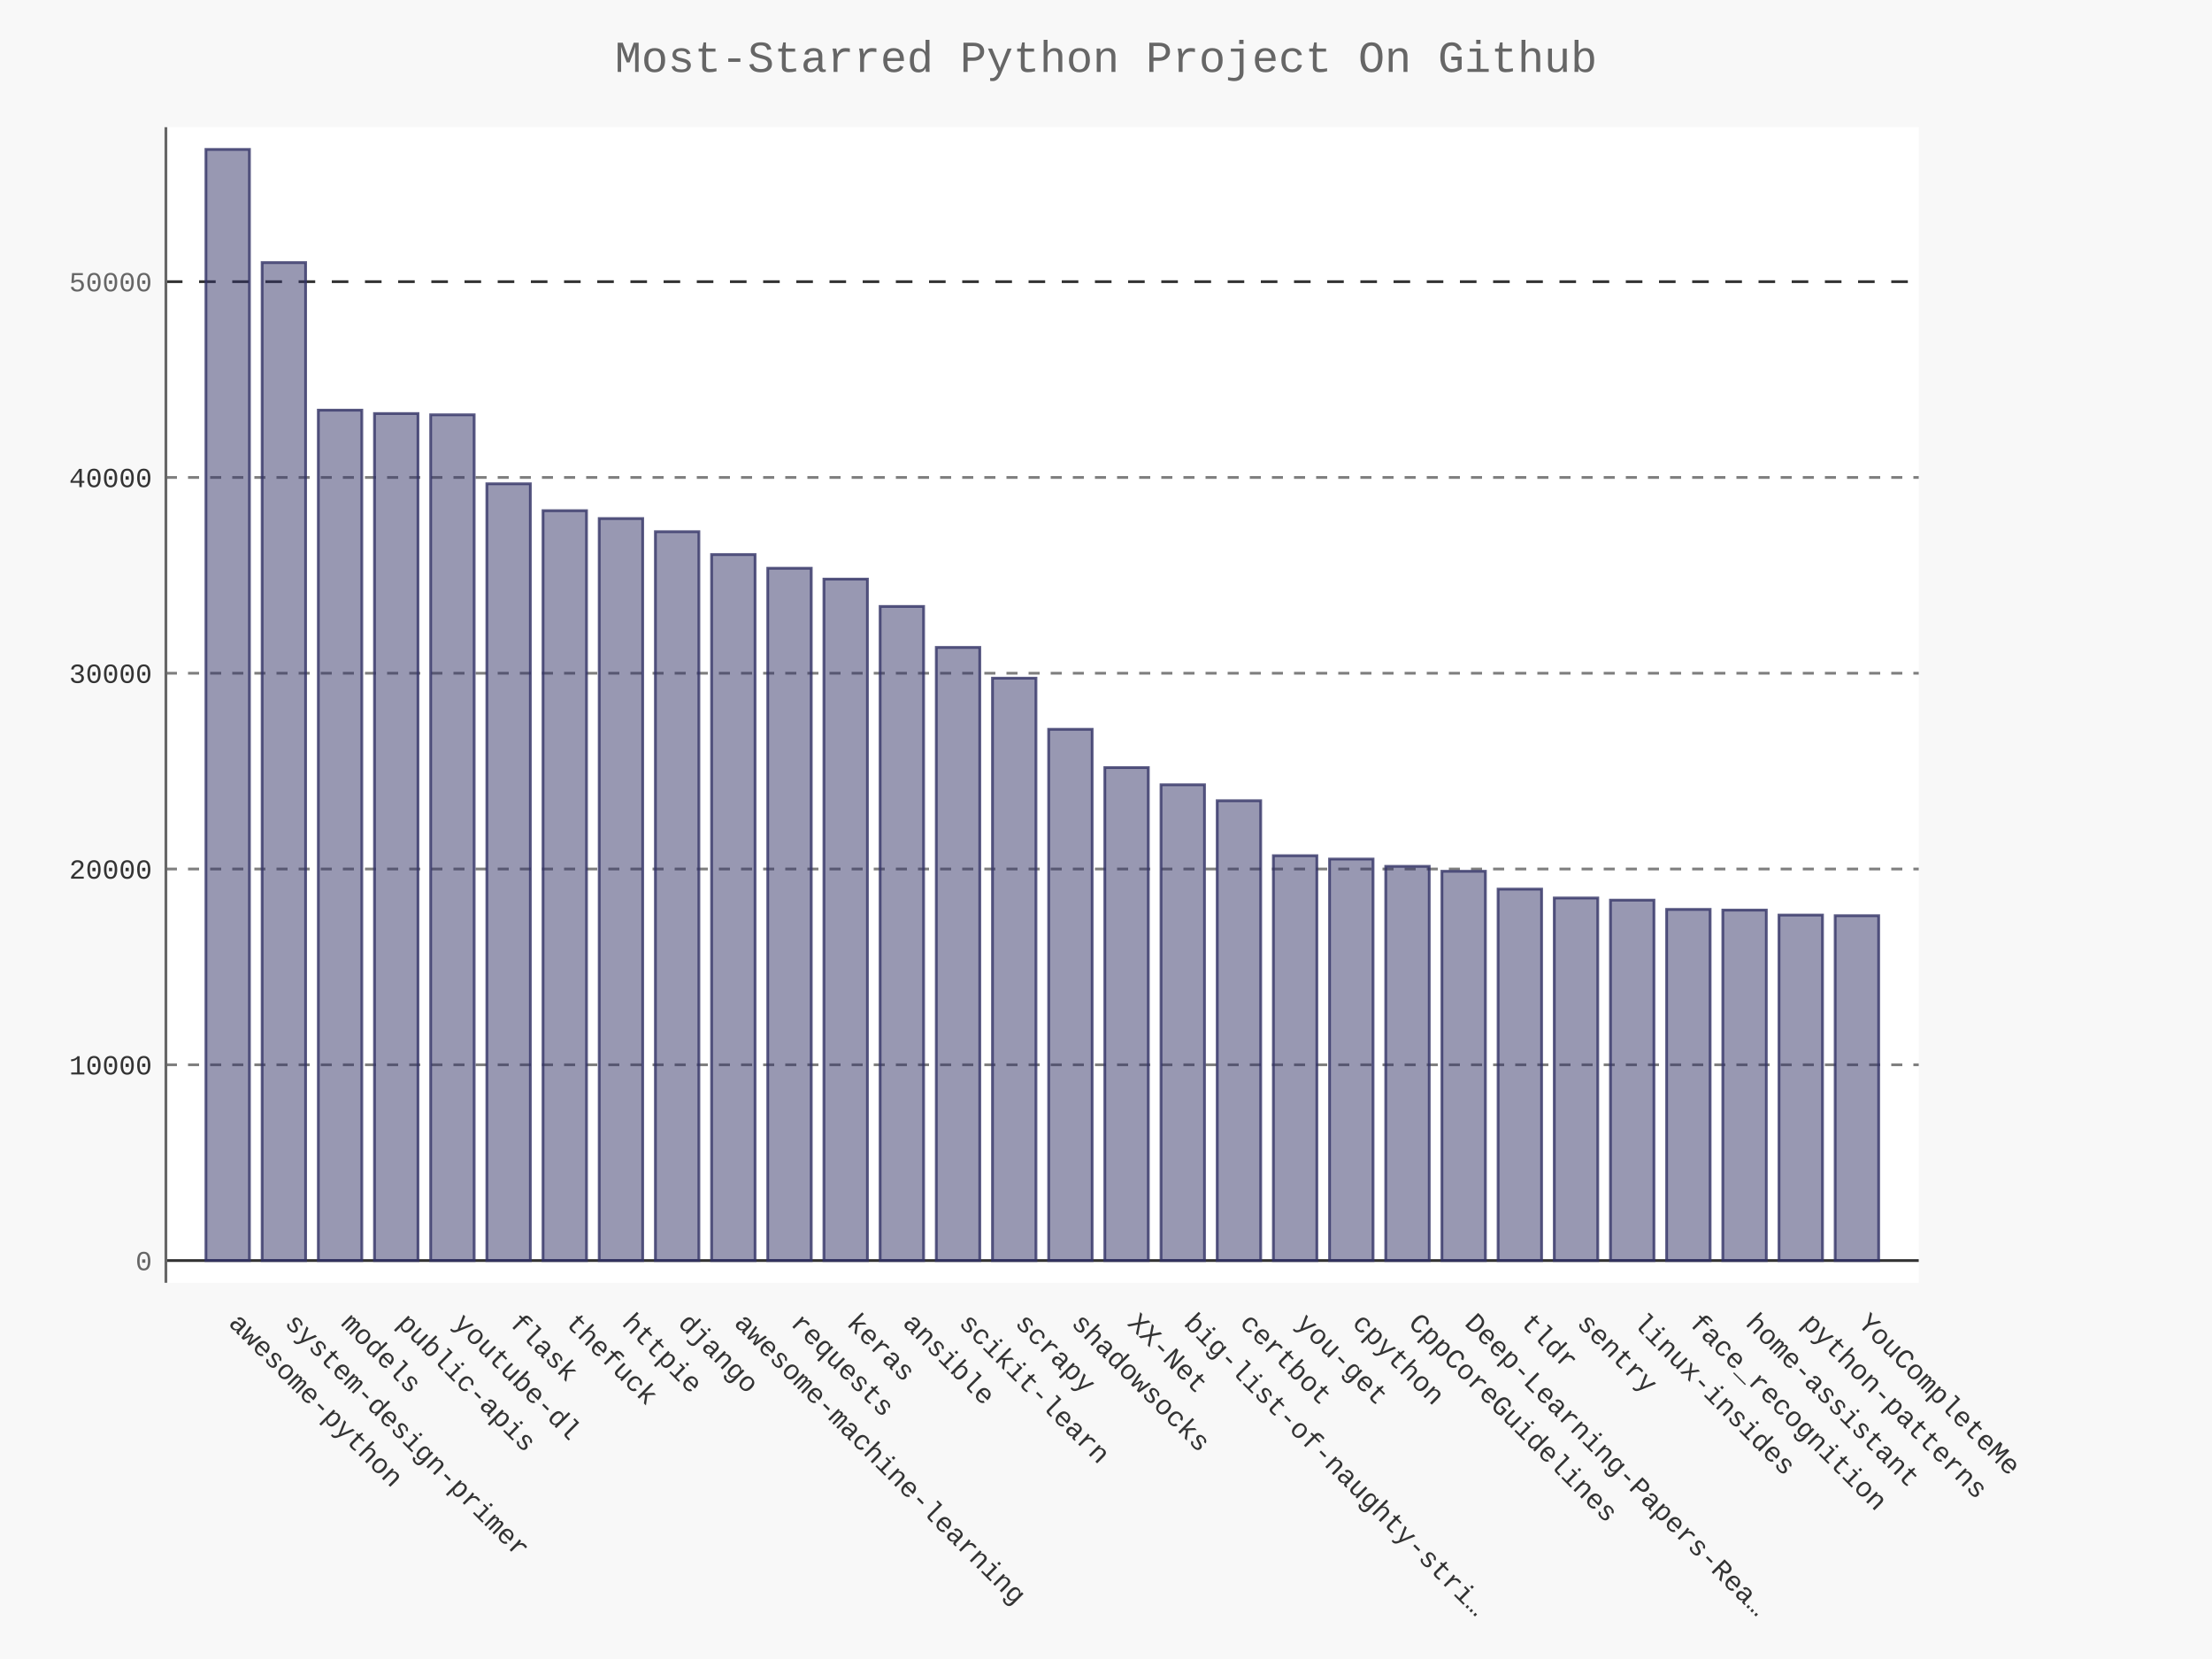
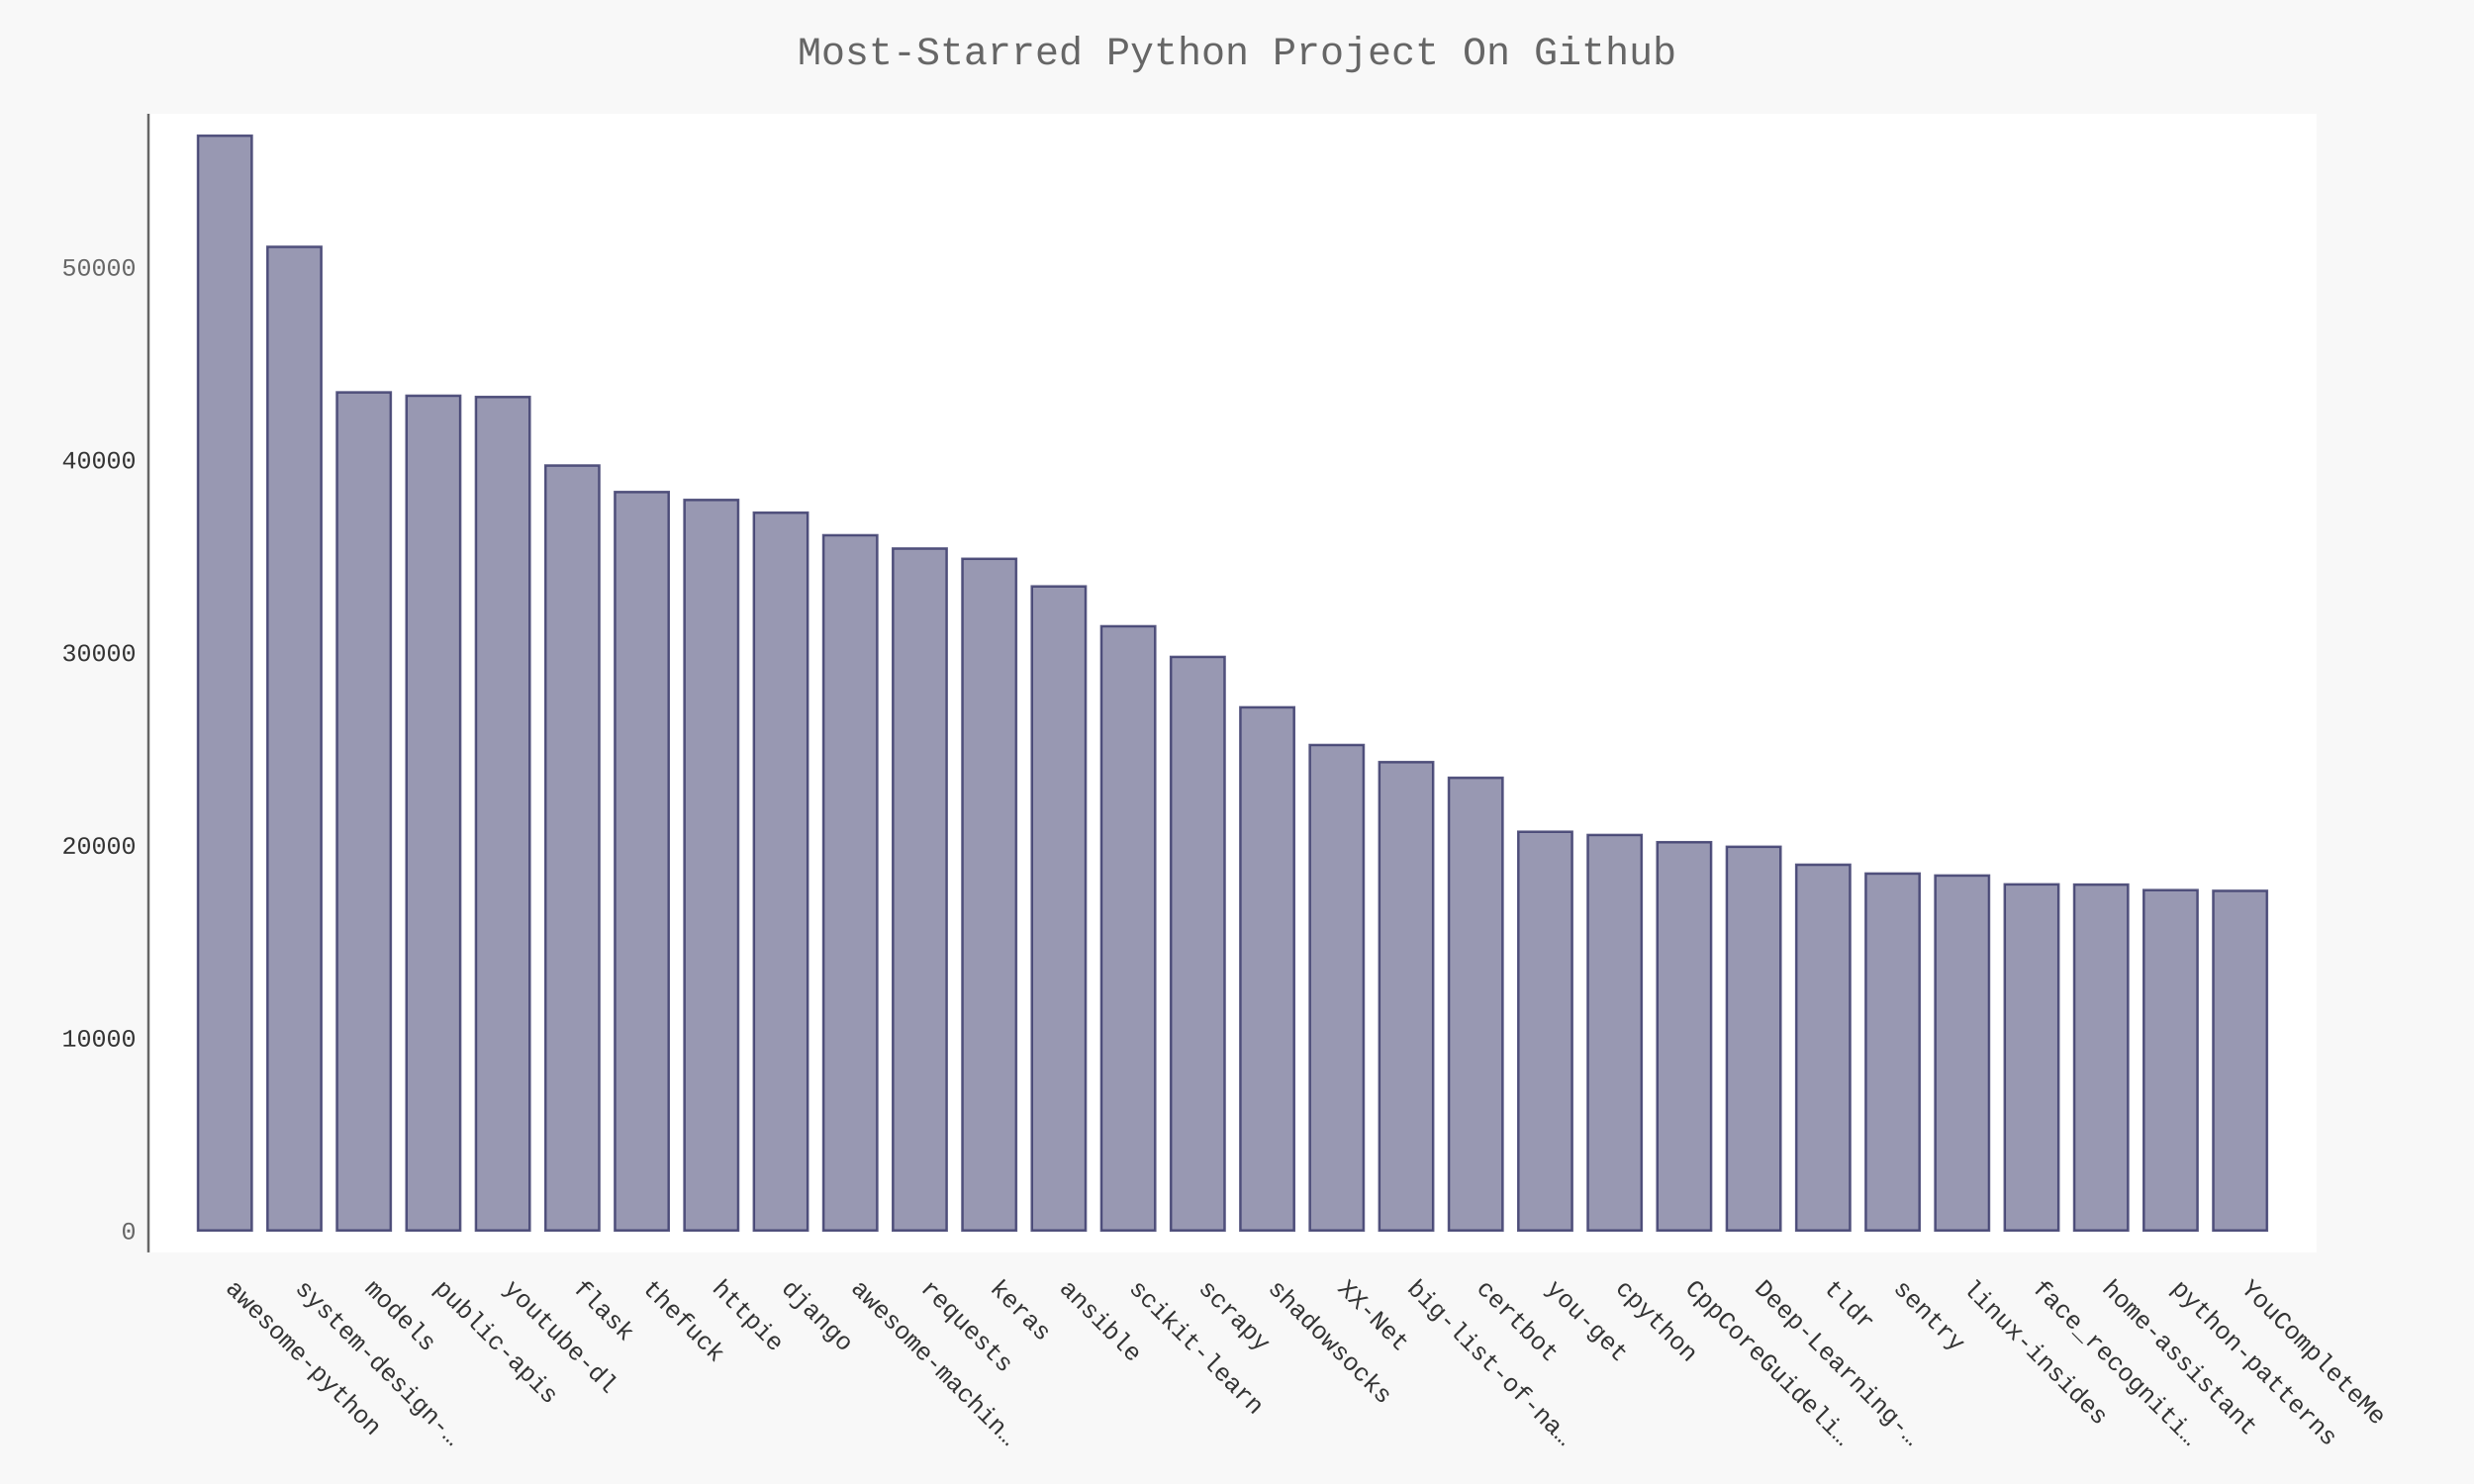
- <svg xmlns="http://www.w3.org/2000/svg" id="chart-9b9d1311-cdad-459d-a1ac-354620958de2" class="pygal-chart" viewBox="0 0 800 600">
+ <svg xmlns="http://www.w3.org/2000/svg" id="chart-fe7f071f-165a-49d9-b670-3ece0b52a456" class="pygal-chart" viewBox="0 0 1000 600">
  <defs>
-     <style type="text/css">#chart-9b9d1311-cdad-459d-a1ac-354620958de2{-webkit-user-select:none;-webkit-font-smoothing:antialiased;font-family:Consolas,"Liberation Mono",Menlo,Courier,monospace}#chart-9b9d1311-cdad-459d-a1ac-354620958de2 .title{font-family:Consolas,"Liberation Mono",Menlo,Courier,monospace;font-size:16px}#chart-9b9d1311-cdad-459d-a1ac-354620958de2 .legends .legend text{font-family:Consolas,"Liberation Mono",Menlo,Courier,monospace;font-size:14px}#chart-9b9d1311-cdad-459d-a1ac-354620958de2 .axis text{font-family:Consolas,"Liberation Mono",Menlo,Courier,monospace;font-size:10px}#chart-9b9d1311-cdad-459d-a1ac-354620958de2 .axis text.major{font-family:Consolas,"Liberation Mono",Menlo,Courier,monospace;font-size:10px}#chart-9b9d1311-cdad-459d-a1ac-354620958de2 .text-overlay text.value{font-family:Consolas,"Liberation Mono",Menlo,Courier,monospace;font-size:16px}#chart-9b9d1311-cdad-459d-a1ac-354620958de2 .text-overlay text.label{font-family:Consolas,"Liberation Mono",Menlo,Courier,monospace;font-size:10px}#chart-9b9d1311-cdad-459d-a1ac-354620958de2 .tooltip{font-family:Consolas,"Liberation Mono",Menlo,Courier,monospace;font-size:14px}#chart-9b9d1311-cdad-459d-a1ac-354620958de2 text.no_data{font-family:Consolas,"Liberation Mono",Menlo,Courier,monospace;font-size:64px}
- #chart-9b9d1311-cdad-459d-a1ac-354620958de2{background-color:#f8f8f8}#chart-9b9d1311-cdad-459d-a1ac-354620958de2 path,#chart-9b9d1311-cdad-459d-a1ac-354620958de2 line,#chart-9b9d1311-cdad-459d-a1ac-354620958de2 rect,#chart-9b9d1311-cdad-459d-a1ac-354620958de2 circle{-webkit-transition:250ms ease-in;-moz-transition:250ms ease-in;transition:250ms ease-in}#chart-9b9d1311-cdad-459d-a1ac-354620958de2 .graph &gt; .background{fill:#f8f8f8}#chart-9b9d1311-cdad-459d-a1ac-354620958de2 .plot &gt; .background{fill:#ffffff}#chart-9b9d1311-cdad-459d-a1ac-354620958de2 .graph{fill:#333}#chart-9b9d1311-cdad-459d-a1ac-354620958de2 text.no_data{fill:#666}#chart-9b9d1311-cdad-459d-a1ac-354620958de2 .title{fill:#666}#chart-9b9d1311-cdad-459d-a1ac-354620958de2 .legends .legend text{fill:#333}#chart-9b9d1311-cdad-459d-a1ac-354620958de2 .legends .legend:hover text{fill:#666}#chart-9b9d1311-cdad-459d-a1ac-354620958de2 .axis .line{stroke:#666}#chart-9b9d1311-cdad-459d-a1ac-354620958de2 .axis .guide.line{stroke:rgba(0,0,0,0.5)}#chart-9b9d1311-cdad-459d-a1ac-354620958de2 .axis .major.line{stroke:#333}#chart-9b9d1311-cdad-459d-a1ac-354620958de2 .axis text.major{fill:#666}#chart-9b9d1311-cdad-459d-a1ac-354620958de2 .axis.y .guides:hover .guide.line,#chart-9b9d1311-cdad-459d-a1ac-354620958de2 .line-graph .axis.x .guides:hover .guide.line,#chart-9b9d1311-cdad-459d-a1ac-354620958de2 .stackedline-graph .axis.x .guides:hover .guide.line,#chart-9b9d1311-cdad-459d-a1ac-354620958de2 .xy-graph .axis.x .guides:hover .guide.line{stroke:#666}#chart-9b9d1311-cdad-459d-a1ac-354620958de2 .axis .guides:hover text{fill:#666}#chart-9b9d1311-cdad-459d-a1ac-354620958de2 .reactive{fill-opacity:.5;stroke-opacity:.8}#chart-9b9d1311-cdad-459d-a1ac-354620958de2 .ci{stroke:#333}#chart-9b9d1311-cdad-459d-a1ac-354620958de2 .reactive.active,#chart-9b9d1311-cdad-459d-a1ac-354620958de2 .active .reactive{fill-opacity:.9;stroke-opacity:.9;stroke-width:4}#chart-9b9d1311-cdad-459d-a1ac-354620958de2 .ci .reactive.active{stroke-width:1.5}#chart-9b9d1311-cdad-459d-a1ac-354620958de2 .series text{fill:#666}#chart-9b9d1311-cdad-459d-a1ac-354620958de2 .tooltip rect{fill:#ffffff;stroke:#666;-webkit-transition:opacity 250ms ease-in;-moz-transition:opacity 250ms ease-in;transition:opacity 250ms ease-in}#chart-9b9d1311-cdad-459d-a1ac-354620958de2 .tooltip .label{fill:#333}#chart-9b9d1311-cdad-459d-a1ac-354620958de2 .tooltip .label{fill:#333}#chart-9b9d1311-cdad-459d-a1ac-354620958de2 .tooltip .legend{font-size:.8em;fill:rgba(0,0,0,0.5)}#chart-9b9d1311-cdad-459d-a1ac-354620958de2 .tooltip .x_label{font-size:.6em;fill:#666}#chart-9b9d1311-cdad-459d-a1ac-354620958de2 .tooltip .xlink{font-size:.5em;text-decoration:underline}#chart-9b9d1311-cdad-459d-a1ac-354620958de2 .tooltip .value{font-size:1.5em}#chart-9b9d1311-cdad-459d-a1ac-354620958de2 .bound{font-size:.5em}#chart-9b9d1311-cdad-459d-a1ac-354620958de2 .max-value{font-size:.75em;fill:rgba(0,0,0,0.5)}#chart-9b9d1311-cdad-459d-a1ac-354620958de2 .map-element{fill:#ffffff;stroke:rgba(0,0,0,0.5) !important}#chart-9b9d1311-cdad-459d-a1ac-354620958de2 .map-element .reactive{fill-opacity:inherit;stroke-opacity:inherit}#chart-9b9d1311-cdad-459d-a1ac-354620958de2 .color-0,#chart-9b9d1311-cdad-459d-a1ac-354620958de2 .color-0 a:visited{stroke:#333366;fill:#333366}#chart-9b9d1311-cdad-459d-a1ac-354620958de2 .text-overlay .color-0 text{fill:black}
- #chart-9b9d1311-cdad-459d-a1ac-354620958de2 text.no_data{text-anchor:middle}#chart-9b9d1311-cdad-459d-a1ac-354620958de2 .guide.line{fill:none}#chart-9b9d1311-cdad-459d-a1ac-354620958de2 .centered{text-anchor:middle}#chart-9b9d1311-cdad-459d-a1ac-354620958de2 .title{text-anchor:middle}#chart-9b9d1311-cdad-459d-a1ac-354620958de2 .legends .legend text{fill-opacity:1}#chart-9b9d1311-cdad-459d-a1ac-354620958de2 .axis.x text{text-anchor:middle}#chart-9b9d1311-cdad-459d-a1ac-354620958de2 .axis.x:not(.web) text[transform]{text-anchor:start}#chart-9b9d1311-cdad-459d-a1ac-354620958de2 .axis.x:not(.web) text[transform].backwards{text-anchor:end}#chart-9b9d1311-cdad-459d-a1ac-354620958de2 .axis.y text{text-anchor:end}#chart-9b9d1311-cdad-459d-a1ac-354620958de2 .axis.y text[transform].backwards{text-anchor:start}#chart-9b9d1311-cdad-459d-a1ac-354620958de2 .axis.y2 text{text-anchor:start}#chart-9b9d1311-cdad-459d-a1ac-354620958de2 .axis.y2 text[transform].backwards{text-anchor:end}#chart-9b9d1311-cdad-459d-a1ac-354620958de2 .axis .guide.line{stroke-dasharray:4,4}#chart-9b9d1311-cdad-459d-a1ac-354620958de2 .axis .major.guide.line{stroke-dasharray:6,6}#chart-9b9d1311-cdad-459d-a1ac-354620958de2 .horizontal .axis.y .guide.line,#chart-9b9d1311-cdad-459d-a1ac-354620958de2 .horizontal .axis.y2 .guide.line,#chart-9b9d1311-cdad-459d-a1ac-354620958de2 .vertical .axis.x .guide.line{opacity:0}#chart-9b9d1311-cdad-459d-a1ac-354620958de2 .horizontal .axis.always_show .guide.line,#chart-9b9d1311-cdad-459d-a1ac-354620958de2 .vertical .axis.always_show .guide.line{opacity:1 !important}#chart-9b9d1311-cdad-459d-a1ac-354620958de2 .axis.y .guides:hover .guide.line,#chart-9b9d1311-cdad-459d-a1ac-354620958de2 .axis.y2 .guides:hover .guide.line,#chart-9b9d1311-cdad-459d-a1ac-354620958de2 .axis.x .guides:hover .guide.line{opacity:1}#chart-9b9d1311-cdad-459d-a1ac-354620958de2 .axis .guides:hover text{opacity:1}#chart-9b9d1311-cdad-459d-a1ac-354620958de2 .nofill{fill:none}#chart-9b9d1311-cdad-459d-a1ac-354620958de2 .subtle-fill{fill-opacity:.2}#chart-9b9d1311-cdad-459d-a1ac-354620958de2 .dot{stroke-width:1px;fill-opacity:1}#chart-9b9d1311-cdad-459d-a1ac-354620958de2 .dot.active{stroke-width:5px}#chart-9b9d1311-cdad-459d-a1ac-354620958de2 .dot.negative{fill:transparent}#chart-9b9d1311-cdad-459d-a1ac-354620958de2 text,#chart-9b9d1311-cdad-459d-a1ac-354620958de2 tspan{stroke:none !important}#chart-9b9d1311-cdad-459d-a1ac-354620958de2 .series text.active{opacity:1}#chart-9b9d1311-cdad-459d-a1ac-354620958de2 .tooltip rect{fill-opacity:.95;stroke-width:.5}#chart-9b9d1311-cdad-459d-a1ac-354620958de2 .tooltip text{fill-opacity:1}#chart-9b9d1311-cdad-459d-a1ac-354620958de2 .showable{visibility:hidden}#chart-9b9d1311-cdad-459d-a1ac-354620958de2 .showable.shown{visibility:visible}#chart-9b9d1311-cdad-459d-a1ac-354620958de2 .gauge-background{fill:rgba(229,229,229,1);stroke:none}#chart-9b9d1311-cdad-459d-a1ac-354620958de2 .bg-lines{stroke:#f8f8f8;stroke-width:2px}</style>
+     <style type="text/css">#chart-fe7f071f-165a-49d9-b670-3ece0b52a456{-webkit-user-select:none;-webkit-font-smoothing:antialiased;font-family:Consolas,"Liberation Mono",Menlo,Courier,monospace}#chart-fe7f071f-165a-49d9-b670-3ece0b52a456 .title{font-family:Consolas,"Liberation Mono",Menlo,Courier,monospace;font-size:16px}#chart-fe7f071f-165a-49d9-b670-3ece0b52a456 .legends .legend text{font-family:Consolas,"Liberation Mono",Menlo,Courier,monospace;font-size:14px}#chart-fe7f071f-165a-49d9-b670-3ece0b52a456 .axis text{font-family:Consolas,"Liberation Mono",Menlo,Courier,monospace;font-size:10px}#chart-fe7f071f-165a-49d9-b670-3ece0b52a456 .axis text.major{font-family:Consolas,"Liberation Mono",Menlo,Courier,monospace;font-size:10px}#chart-fe7f071f-165a-49d9-b670-3ece0b52a456 .text-overlay text.value{font-family:Consolas,"Liberation Mono",Menlo,Courier,monospace;font-size:16px}#chart-fe7f071f-165a-49d9-b670-3ece0b52a456 .text-overlay text.label{font-family:Consolas,"Liberation Mono",Menlo,Courier,monospace;font-size:10px}#chart-fe7f071f-165a-49d9-b670-3ece0b52a456 .tooltip{font-family:Consolas,"Liberation Mono",Menlo,Courier,monospace;font-size:14px}#chart-fe7f071f-165a-49d9-b670-3ece0b52a456 text.no_data{font-family:Consolas,"Liberation Mono",Menlo,Courier,monospace;font-size:64px}
+ #chart-fe7f071f-165a-49d9-b670-3ece0b52a456{background-color:#f8f8f8}#chart-fe7f071f-165a-49d9-b670-3ece0b52a456 path,#chart-fe7f071f-165a-49d9-b670-3ece0b52a456 line,#chart-fe7f071f-165a-49d9-b670-3ece0b52a456 rect,#chart-fe7f071f-165a-49d9-b670-3ece0b52a456 circle{-webkit-transition:250ms ease-in;-moz-transition:250ms ease-in;transition:250ms ease-in}#chart-fe7f071f-165a-49d9-b670-3ece0b52a456 .graph &gt; .background{fill:#f8f8f8}#chart-fe7f071f-165a-49d9-b670-3ece0b52a456 .plot &gt; .background{fill:#ffffff}#chart-fe7f071f-165a-49d9-b670-3ece0b52a456 .graph{fill:#333}#chart-fe7f071f-165a-49d9-b670-3ece0b52a456 text.no_data{fill:#666}#chart-fe7f071f-165a-49d9-b670-3ece0b52a456 .title{fill:#666}#chart-fe7f071f-165a-49d9-b670-3ece0b52a456 .legends .legend text{fill:#333}#chart-fe7f071f-165a-49d9-b670-3ece0b52a456 .legends .legend:hover text{fill:#666}#chart-fe7f071f-165a-49d9-b670-3ece0b52a456 .axis .line{stroke:#666}#chart-fe7f071f-165a-49d9-b670-3ece0b52a456 .axis .guide.line{stroke:rgba(0,0,0,0.5)}#chart-fe7f071f-165a-49d9-b670-3ece0b52a456 .axis .major.line{stroke:#333}#chart-fe7f071f-165a-49d9-b670-3ece0b52a456 .axis text.major{fill:#666}#chart-fe7f071f-165a-49d9-b670-3ece0b52a456 .axis.y .guides:hover .guide.line,#chart-fe7f071f-165a-49d9-b670-3ece0b52a456 .line-graph .axis.x .guides:hover .guide.line,#chart-fe7f071f-165a-49d9-b670-3ece0b52a456 .stackedline-graph .axis.x .guides:hover .guide.line,#chart-fe7f071f-165a-49d9-b670-3ece0b52a456 .xy-graph .axis.x .guides:hover .guide.line{stroke:#666}#chart-fe7f071f-165a-49d9-b670-3ece0b52a456 .axis .guides:hover text{fill:#666}#chart-fe7f071f-165a-49d9-b670-3ece0b52a456 .reactive{fill-opacity:.5;stroke-opacity:.8}#chart-fe7f071f-165a-49d9-b670-3ece0b52a456 .ci{stroke:#333}#chart-fe7f071f-165a-49d9-b670-3ece0b52a456 .reactive.active,#chart-fe7f071f-165a-49d9-b670-3ece0b52a456 .active .reactive{fill-opacity:.9;stroke-opacity:.9;stroke-width:4}#chart-fe7f071f-165a-49d9-b670-3ece0b52a456 .ci .reactive.active{stroke-width:1.5}#chart-fe7f071f-165a-49d9-b670-3ece0b52a456 .series text{fill:#666}#chart-fe7f071f-165a-49d9-b670-3ece0b52a456 .tooltip rect{fill:#ffffff;stroke:#666;-webkit-transition:opacity 250ms ease-in;-moz-transition:opacity 250ms ease-in;transition:opacity 250ms ease-in}#chart-fe7f071f-165a-49d9-b670-3ece0b52a456 .tooltip .label{fill:#333}#chart-fe7f071f-165a-49d9-b670-3ece0b52a456 .tooltip .label{fill:#333}#chart-fe7f071f-165a-49d9-b670-3ece0b52a456 .tooltip .legend{font-size:.8em;fill:rgba(0,0,0,0.5)}#chart-fe7f071f-165a-49d9-b670-3ece0b52a456 .tooltip .x_label{font-size:.6em;fill:#666}#chart-fe7f071f-165a-49d9-b670-3ece0b52a456 .tooltip .xlink{font-size:.5em;text-decoration:underline}#chart-fe7f071f-165a-49d9-b670-3ece0b52a456 .tooltip .value{font-size:1.5em}#chart-fe7f071f-165a-49d9-b670-3ece0b52a456 .bound{font-size:.5em}#chart-fe7f071f-165a-49d9-b670-3ece0b52a456 .max-value{font-size:.75em;fill:rgba(0,0,0,0.5)}#chart-fe7f071f-165a-49d9-b670-3ece0b52a456 .map-element{fill:#ffffff;stroke:rgba(0,0,0,0.5) !important}#chart-fe7f071f-165a-49d9-b670-3ece0b52a456 .map-element .reactive{fill-opacity:inherit;stroke-opacity:inherit}#chart-fe7f071f-165a-49d9-b670-3ece0b52a456 .color-0,#chart-fe7f071f-165a-49d9-b670-3ece0b52a456 .color-0 a:visited{stroke:#333366;fill:#333366}#chart-fe7f071f-165a-49d9-b670-3ece0b52a456 .text-overlay .color-0 text{fill:black}
+ #chart-fe7f071f-165a-49d9-b670-3ece0b52a456 text.no_data{text-anchor:middle}#chart-fe7f071f-165a-49d9-b670-3ece0b52a456 .guide.line{fill:none}#chart-fe7f071f-165a-49d9-b670-3ece0b52a456 .centered{text-anchor:middle}#chart-fe7f071f-165a-49d9-b670-3ece0b52a456 .title{text-anchor:middle}#chart-fe7f071f-165a-49d9-b670-3ece0b52a456 .legends .legend text{fill-opacity:1}#chart-fe7f071f-165a-49d9-b670-3ece0b52a456 .axis.x text{text-anchor:middle}#chart-fe7f071f-165a-49d9-b670-3ece0b52a456 .axis.x:not(.web) text[transform]{text-anchor:start}#chart-fe7f071f-165a-49d9-b670-3ece0b52a456 .axis.x:not(.web) text[transform].backwards{text-anchor:end}#chart-fe7f071f-165a-49d9-b670-3ece0b52a456 .axis.y text{text-anchor:end}#chart-fe7f071f-165a-49d9-b670-3ece0b52a456 .axis.y text[transform].backwards{text-anchor:start}#chart-fe7f071f-165a-49d9-b670-3ece0b52a456 .axis.y2 text{text-anchor:start}#chart-fe7f071f-165a-49d9-b670-3ece0b52a456 .axis.y2 text[transform].backwards{text-anchor:end}#chart-fe7f071f-165a-49d9-b670-3ece0b52a456 .axis .guide.line{stroke-dasharray:4,4}#chart-fe7f071f-165a-49d9-b670-3ece0b52a456 .axis .major.guide.line{stroke-dasharray:6,6}#chart-fe7f071f-165a-49d9-b670-3ece0b52a456 .horizontal .axis.y .guide.line,#chart-fe7f071f-165a-49d9-b670-3ece0b52a456 .horizontal .axis.y2 .guide.line,#chart-fe7f071f-165a-49d9-b670-3ece0b52a456 .vertical .axis.x .guide.line{opacity:0}#chart-fe7f071f-165a-49d9-b670-3ece0b52a456 .horizontal .axis.always_show .guide.line,#chart-fe7f071f-165a-49d9-b670-3ece0b52a456 .vertical .axis.always_show .guide.line{opacity:1 !important}#chart-fe7f071f-165a-49d9-b670-3ece0b52a456 .axis.y .guides:hover .guide.line,#chart-fe7f071f-165a-49d9-b670-3ece0b52a456 .axis.y2 .guides:hover .guide.line,#chart-fe7f071f-165a-49d9-b670-3ece0b52a456 .axis.x .guides:hover .guide.line{opacity:1}#chart-fe7f071f-165a-49d9-b670-3ece0b52a456 .axis .guides:hover text{opacity:1}#chart-fe7f071f-165a-49d9-b670-3ece0b52a456 .nofill{fill:none}#chart-fe7f071f-165a-49d9-b670-3ece0b52a456 .subtle-fill{fill-opacity:.2}#chart-fe7f071f-165a-49d9-b670-3ece0b52a456 .dot{stroke-width:1px;fill-opacity:1}#chart-fe7f071f-165a-49d9-b670-3ece0b52a456 .dot.active{stroke-width:5px}#chart-fe7f071f-165a-49d9-b670-3ece0b52a456 .dot.negative{fill:transparent}#chart-fe7f071f-165a-49d9-b670-3ece0b52a456 text,#chart-fe7f071f-165a-49d9-b670-3ece0b52a456 tspan{stroke:none !important}#chart-fe7f071f-165a-49d9-b670-3ece0b52a456 .series text.active{opacity:1}#chart-fe7f071f-165a-49d9-b670-3ece0b52a456 .tooltip rect{fill-opacity:.95;stroke-width:.5}#chart-fe7f071f-165a-49d9-b670-3ece0b52a456 .tooltip text{fill-opacity:1}#chart-fe7f071f-165a-49d9-b670-3ece0b52a456 .showable{visibility:hidden}#chart-fe7f071f-165a-49d9-b670-3ece0b52a456 .showable.shown{visibility:visible}#chart-fe7f071f-165a-49d9-b670-3ece0b52a456 .gauge-background{fill:rgba(229,229,229,1);stroke:none}#chart-fe7f071f-165a-49d9-b670-3ece0b52a456 .bg-lines{stroke:#f8f8f8;stroke-width:2px}</style>
  </defs>
  <g class="graph bar-graph vertical">
-     <rect class="background" height="600" width="800" x="0" y="0" />
+     <rect class="background" height="600" width="1000" x="0" y="0" />
    <g class="plot" transform="translate(60, 46)">
-       <rect class="background" height="417.934" width="633.934" x="0" y="0" />
-       <g class="axis y always_show">
-         <g class="guides">
-           <path class="axis major line" d="M0 409.897 h633.934" />
-           <text class="major" x="-5" y="413.397">0</text>
-         </g>
-         <g class="guides">
-           <path class="guide line" d="M0 339.092 h633.934" />
-           <text class="" x="-5" y="342.592">10000</text>
-         </g>
-         <g class="guides">
-           <path class="guide line" d="M0 268.287 h633.934" />
-           <text class="" x="-5" y="271.787">20000</text>
-         </g>
-         <g class="guides">
-           <path class="guide line" d="M0 197.482 h633.934" />
-           <text class="" x="-5" y="200.982">30000</text>
-         </g>
-         <g class="guides">
-           <path class="guide line" d="M0 126.678 h633.934" />
-           <text class="" x="-5" y="130.178">40000</text>
-         </g>
-         <g class="guides">
-           <path class="major guide line" d="M0 55.873 h633.934" />
-           <text class="major" x="-5" y="59.373">50000</text>
+       <rect class="background" height="460.36" width="876.36" x="0" y="0" />
+       <g class="axis y">
+         <g class="guides">
+           <text class="major" x="-5" y="455.007">0</text>
+         </g>
+         <g class="guides">
+           <text class="" x="-5" y="377.093">10000</text>
+         </g>
+         <g class="guides">
+           <text class="" x="-5" y="299.179">20000</text>
+         </g>
+         <g class="guides">
+           <text class="" x="-5" y="221.265">30000</text>
+         </g>
+         <g class="guides">
+           <text class="" x="-5" y="143.35">40000</text>
+         </g>
+         <g class="guides">
+           <text class="major" x="-5" y="65.436">50000</text>
        </g>
      </g>
      <g class="axis x">
-         <path class="line" d="M0 0 v417.934" />
-         <g class="guides">
-           <path class="guide line" d="M22.35 0 v417.934" />
-           <text class="" x="22.35" y="432.934" transform="rotate(45 22.35024 432.934)">awesome-python</text>
-         </g>
-         <g class="guides">
-           <path class="guide line" d="M42.669 0 v417.934" />
-           <text class="" x="42.669" y="432.934" transform="rotate(45 42.66863 432.934)">system-design-primer</text>
-         </g>
-         <g class="guides">
-           <path class="guide line" d="M62.987 0 v417.934" />
-           <text class="" x="62.987" y="432.934" transform="rotate(45 62.98703 432.934)">models</text>
-         </g>
-         <g class="guides">
-           <path class="guide line" d="M83.305 0 v417.934" />
-           <text class="" x="83.305" y="432.934" transform="rotate(45 83.30543 432.934)">public-apis</text>
-         </g>
-         <g class="guides">
-           <path class="guide line" d="M103.624 0 v417.934" />
-           <text class="" x="103.624" y="432.934" transform="rotate(45 103.6238 432.934)">youtube-dl</text>
-         </g>
-         <g class="guides">
-           <path class="guide line" d="M123.942 0 v417.934" />
-           <text class="" x="123.942" y="432.934" transform="rotate(45 123.9422 432.934)">flask</text>
-         </g>
-         <g class="guides">
-           <path class="guide line" d="M144.261 0 v417.934" />
-           <text class="" x="144.261" y="432.934" transform="rotate(45 144.2606 432.934)">thefuck</text>
-         </g>
-         <g class="guides">
-           <path class="guide line" d="M164.579 0 v417.934" />
-           <text class="" x="164.579" y="432.934" transform="rotate(45 164.579 432.934)">httpie</text>
-         </g>
-         <g class="guides">
-           <path class="guide line" d="M184.897 0 v417.934" />
-           <text class="" x="184.897" y="432.934" transform="rotate(45 184.8974 432.934)">django</text>
-         </g>
-         <g class="guides">
-           <path class="guide line" d="M205.216 0 v417.934" />
-           <text class="" x="205.216" y="432.934" transform="rotate(45 205.2158 432.934)">awesome-machine-learning</text>
-         </g>
-         <g class="guides">
-           <path class="guide line" d="M225.534 0 v417.934" />
-           <text class="" x="225.534" y="432.934" transform="rotate(45 225.5342 432.934)">requests</text>
-         </g>
-         <g class="guides">
-           <path class="guide line" d="M245.853 0 v417.934" />
-           <text class="" x="245.853" y="432.934" transform="rotate(45 245.8526 432.934)">keras</text>
-         </g>
-         <g class="guides">
-           <path class="guide line" d="M266.171 0 v417.934" />
-           <text class="" x="266.171" y="432.934" transform="rotate(45 266.171 432.934)">ansible</text>
-         </g>
-         <g class="guides">
-           <path class="guide line" d="M286.489 0 v417.934" />
-           <text class="" x="286.489" y="432.934" transform="rotate(45 286.4894 432.934)">scikit-learn</text>
-         </g>
-         <g class="guides">
-           <path class="guide line" d="M306.808 0 v417.934" />
-           <text class="" x="306.808" y="432.934" transform="rotate(45 306.8078 432.934)">scrapy</text>
-         </g>
-         <g class="guides">
-           <path class="guide line" d="M327.126 0 v417.934" />
-           <text class="" x="327.126" y="432.934" transform="rotate(45 327.1262 432.934)">shadowsocks</text>
-         </g>
-         <g class="guides">
-           <path class="guide line" d="M347.445 0 v417.934" />
-           <text class="" x="347.445" y="432.934" transform="rotate(45 347.4446 432.934)">XX-Net</text>
-         </g>
-         <g class="guides">
-           <path class="guide line" d="M367.763 0 v417.934" />
-           <text class="" x="367.763" y="432.934" transform="rotate(45 367.763 432.934)">big-list-of-naughty-stri…</text>
-         </g>
-         <g class="guides">
-           <path class="guide line" d="M388.081 0 v417.934" />
-           <text class="" x="388.081" y="432.934" transform="rotate(45 388.0814 432.934)">certbot</text>
-         </g>
-         <g class="guides">
-           <path class="guide line" d="M408.4 0 v417.934" />
-           <text class="" x="408.4" y="432.934" transform="rotate(45 408.3998 432.934)">you-get</text>
-         </g>
-         <g class="guides">
-           <path class="guide line" d="M428.718 0 v417.934" />
-           <text class="" x="428.718" y="432.934" transform="rotate(45 428.7182 432.934)">cpython</text>
-         </g>
-         <g class="guides">
-           <path class="guide line" d="M449.037 0 v417.934" />
-           <text class="" x="449.037" y="432.934" transform="rotate(45 449.0366 432.934)">CppCoreGuidelines</text>
-         </g>
-         <g class="guides">
-           <path class="guide line" d="M469.355 0 v417.934" />
-           <text class="" x="469.355" y="432.934" transform="rotate(45 469.355 432.934)">Deep-Learning-Papers-Rea…</text>
-         </g>
-         <g class="guides">
-           <path class="guide line" d="M489.673 0 v417.934" />
-           <text class="" x="489.673" y="432.934" transform="rotate(45 489.6734 432.934)">tldr</text>
-         </g>
-         <g class="guides">
-           <path class="guide line" d="M509.992 0 v417.934" />
-           <text class="" x="509.992" y="432.934" transform="rotate(45 509.9918 432.934)">sentry</text>
-         </g>
-         <g class="guides">
-           <path class="guide line" d="M530.31 0 v417.934" />
-           <text class="" x="530.31" y="432.934" transform="rotate(45 530.3102 432.934)">linux-insides</text>
-         </g>
-         <g class="guides">
-           <path class="guide line" d="M550.629 0 v417.934" />
-           <text class="" x="550.629" y="432.934" transform="rotate(45 550.6286 432.934)">face_recognition</text>
-         </g>
-         <g class="guides">
-           <path class="guide line" d="M570.947 0 v417.934" />
-           <text class="" x="570.947" y="432.934" transform="rotate(45 570.947 432.934)">home-assistant</text>
-         </g>
-         <g class="guides">
-           <path class="guide line" d="M591.265 0 v417.934" />
-           <text class="" x="591.265" y="432.934" transform="rotate(45 591.2653 432.934)">python-patterns</text>
-         </g>
-         <g class="guides">
-           <path class="guide line" d="M611.584 0 v417.934" />
-           <text class="" x="611.584" y="432.934" transform="rotate(45 611.5837 432.934)">YouCompleteMe</text>
+         <path class="line" d="M0 0 v460.36" />
+         <g class="guides">
+           <path class="guide line" d="M30.897 0 v460.36" />
+           <text class="" x="30.897" y="475.36" transform="rotate(45 30.89732 475.3604)">awesome-python</text>
+         </g>
+         <g class="guides">
+           <path class="guide line" d="M58.986 0 v460.36" />
+           <text class="" x="58.986" y="475.36" transform="rotate(45 58.9858 475.3604)">system-design-…</text>
+         </g>
+         <g class="guides">
+           <path class="guide line" d="M87.074 0 v460.36" />
+           <text class="" x="87.074" y="475.36" transform="rotate(45 87.07427 475.3604)">models</text>
+         </g>
+         <g class="guides">
+           <path class="guide line" d="M115.163 0 v460.36" />
+           <text class="" x="115.163" y="475.36" transform="rotate(45 115.1627 475.3604)">public-apis</text>
+         </g>
+         <g class="guides">
+           <path class="guide line" d="M143.251 0 v460.36" />
+           <text class="" x="143.251" y="475.36" transform="rotate(45 143.2512 475.3604)">youtube-dl</text>
+         </g>
+         <g class="guides">
+           <path class="guide line" d="M171.34 0 v460.36" />
+           <text class="" x="171.34" y="475.36" transform="rotate(45 171.3397 475.3604)">flask</text>
+         </g>
+         <g class="guides">
+           <path class="guide line" d="M199.428 0 v460.36" />
+           <text class="" x="199.428" y="475.36" transform="rotate(45 199.4282 475.3604)">thefuck</text>
+         </g>
+         <g class="guides">
+           <path class="guide line" d="M227.517 0 v460.36" />
+           <text class="" x="227.517" y="475.36" transform="rotate(45 227.5166 475.3604)">httpie</text>
+         </g>
+         <g class="guides">
+           <path class="guide line" d="M255.605 0 v460.36" />
+           <text class="" x="255.605" y="475.36" transform="rotate(45 255.6051 475.3604)">django</text>
+         </g>
+         <g class="guides">
+           <path class="guide line" d="M283.694 0 v460.36" />
+           <text class="" x="283.694" y="475.36" transform="rotate(45 283.6936 475.3604)">awesome-machin…</text>
+         </g>
+         <g class="guides">
+           <path class="guide line" d="M311.782 0 v460.36" />
+           <text class="" x="311.782" y="475.36" transform="rotate(45 311.7821 475.3604)">requests</text>
+         </g>
+         <g class="guides">
+           <path class="guide line" d="M339.871 0 v460.36" />
+           <text class="" x="339.871" y="475.36" transform="rotate(45 339.8705 475.3604)">keras</text>
+         </g>
+         <g class="guides">
+           <path class="guide line" d="M367.959 0 v460.36" />
+           <text class="" x="367.959" y="475.36" transform="rotate(45 367.959 475.3604)">ansible</text>
+         </g>
+         <g class="guides">
+           <path class="guide line" d="M396.047 0 v460.36" />
+           <text class="" x="396.047" y="475.36" transform="rotate(45 396.0475 475.3604)">scikit-learn</text>
+         </g>
+         <g class="guides">
+           <path class="guide line" d="M424.136 0 v460.36" />
+           <text class="" x="424.136" y="475.36" transform="rotate(45 424.136 475.3604)">scrapy</text>
+         </g>
+         <g class="guides">
+           <path class="guide line" d="M452.224 0 v460.36" />
+           <text class="" x="452.224" y="475.36" transform="rotate(45 452.2244 475.3604)">shadowsocks</text>
+         </g>
+         <g class="guides">
+           <path class="guide line" d="M480.313 0 v460.36" />
+           <text class="" x="480.313" y="475.36" transform="rotate(45 480.3129 475.3604)">XX-Net</text>
+         </g>
+         <g class="guides">
+           <path class="guide line" d="M508.401 0 v460.36" />
+           <text class="" x="508.401" y="475.36" transform="rotate(45 508.4014 475.3604)">big-list-of-na…</text>
+         </g>
+         <g class="guides">
+           <path class="guide line" d="M536.49 0 v460.36" />
+           <text class="" x="536.49" y="475.36" transform="rotate(45 536.4899 475.3604)">certbot</text>
+         </g>
+         <g class="guides">
+           <path class="guide line" d="M564.578 0 v460.36" />
+           <text class="" x="564.578" y="475.36" transform="rotate(45 564.5783 475.3604)">you-get</text>
+         </g>
+         <g class="guides">
+           <path class="guide line" d="M592.667 0 v460.36" />
+           <text class="" x="592.667" y="475.36" transform="rotate(45 592.6668 475.3604)">cpython</text>
+         </g>
+         <g class="guides">
+           <path class="guide line" d="M620.755 0 v460.36" />
+           <text class="" x="620.755" y="475.36" transform="rotate(45 620.7553 475.3604)">CppCoreGuideli…</text>
+         </g>
+         <g class="guides">
+           <path class="guide line" d="M648.844 0 v460.36" />
+           <text class="" x="648.844" y="475.36" transform="rotate(45 648.8438 475.3604)">Deep-Learning-…</text>
+         </g>
+         <g class="guides">
+           <path class="guide line" d="M676.932 0 v460.36" />
+           <text class="" x="676.932" y="475.36" transform="rotate(45 676.9322 475.3604)">tldr</text>
+         </g>
+         <g class="guides">
+           <path class="guide line" d="M705.021 0 v460.36" />
+           <text class="" x="705.021" y="475.36" transform="rotate(45 705.0207 475.3604)">sentry</text>
+         </g>
+         <g class="guides">
+           <path class="guide line" d="M733.109 0 v460.36" />
+           <text class="" x="733.109" y="475.36" transform="rotate(45 733.1092 475.3604)">linux-insides</text>
+         </g>
+         <g class="guides">
+           <path class="guide line" d="M761.198 0 v460.36" />
+           <text class="" x="761.198" y="475.36" transform="rotate(45 761.1976 475.3604)">face_recogniti…</text>
+         </g>
+         <g class="guides">
+           <path class="guide line" d="M789.286 0 v460.36" />
+           <text class="" x="789.286" y="475.36" transform="rotate(45 789.2861 475.3604)">home-assistant</text>
+         </g>
+         <g class="guides">
+           <path class="guide line" d="M817.375 0 v460.36" />
+           <text class="" x="817.375" y="475.36" transform="rotate(45 817.3746 475.3604)">python-patterns</text>
+         </g>
+         <g class="guides">
+           <path class="guide line" d="M845.463 0 v460.36" />
+           <text class="" x="845.463" y="475.36" transform="rotate(45 845.4631 475.3604)">YouCompleteMe</text>
        </g>
      </g>
      <g class="series serie-0 color-0">
        <g class="bars">
          <g class="bar">
-             <rect class="rect reactive tooltip-trigger" height="401.86" rx="0" ry="0" width="15.735" x="14.483" y="8.037" />
-           </g>
-           <g class="bar">
-             <rect class="rect reactive tooltip-trigger" height="360.942" rx="0" ry="0" width="15.735" x="34.801" y="48.955" />
-           </g>
-           <g class="bar">
-             <rect class="rect reactive tooltip-trigger" height="307.562" rx="0" ry="0" width="15.735" x="55.12" y="102.335" />
-           </g>
-           <g class="bar">
-             <rect class="rect reactive tooltip-trigger" height="306.337" rx="0" ry="0" width="15.735" x="75.438" y="103.56" />
-           </g>
-           <g class="bar">
-             <rect class="rect reactive tooltip-trigger" height="305.884" rx="0" ry="0" width="15.735" x="95.757" y="104.013" />
-           </g>
-           <g class="bar">
-             <rect class="rect reactive tooltip-trigger" height="280.932" rx="0" ry="0" width="15.735" x="116.075" y="128.965" />
-           </g>
-           <g class="bar">
-             <rect class="rect reactive tooltip-trigger" height="271.211" rx="0" ry="0" width="15.735" x="136.393" y="138.686" />
-           </g>
-           <g class="bar">
-             <rect class="rect reactive tooltip-trigger" height="268.364" rx="0" ry="0" width="15.735" x="156.712" y="141.533" />
-           </g>
-           <g class="bar">
-             <rect class="rect reactive tooltip-trigger" height="263.606" rx="0" ry="0" width="15.735" x="177.03" y="146.291" />
-           </g>
-           <g class="bar">
-             <rect class="rect reactive tooltip-trigger" height="255.343" rx="0" ry="0" width="15.735" x="197.349" y="154.554" />
-           </g>
-           <g class="bar">
-             <rect class="rect reactive tooltip-trigger" height="250.387" rx="0" ry="0" width="15.735" x="217.667" y="159.51" />
-           </g>
-           <g class="bar">
-             <rect class="rect reactive tooltip-trigger" height="246.457" rx="0" ry="0" width="15.735" x="237.985" y="163.44" />
-           </g>
-           <g class="bar">
-             <rect class="rect reactive tooltip-trigger" height="236.573" rx="0" ry="0" width="15.735" x="258.304" y="173.324" />
-           </g>
-           <g class="bar">
-             <rect class="rect reactive tooltip-trigger" height="221.753" rx="0" ry="0" width="15.735" x="278.622" y="188.143" />
-           </g>
-           <g class="bar">
-             <rect class="rect reactive tooltip-trigger" height="210.63" rx="0" ry="0" width="15.735" x="298.941" y="199.267" />
-           </g>
-           <g class="bar">
-             <rect class="rect reactive tooltip-trigger" height="192.136" rx="0" ry="0" width="15.735" x="319.259" y="217.761" />
-           </g>
-           <g class="bar">
-             <rect class="rect reactive tooltip-trigger" height="178.294" rx="0" ry="0" width="15.735" x="339.577" y="231.603" />
-           </g>
-           <g class="bar">
-             <rect class="rect reactive tooltip-trigger" height="172.084" rx="0" ry="0" width="15.735" x="359.896" y="237.813" />
-           </g>
-           <g class="bar">
-             <rect class="rect reactive tooltip-trigger" height="166.313" rx="0" ry="0" width="15.735" x="380.214" y="243.583" />
-           </g>
-           <g class="bar">
-             <rect class="rect reactive tooltip-trigger" height="146.424" rx="0" ry="0" width="15.735" x="400.532" y="263.473" />
-           </g>
-           <g class="bar">
-             <rect class="rect reactive tooltip-trigger" height="145.206" rx="0" ry="0" width="15.735" x="420.851" y="264.69" />
-           </g>
-           <g class="bar">
-             <rect class="rect reactive tooltip-trigger" height="142.573" rx="0" ry="0" width="15.735" x="441.169" y="267.324" />
-           </g>
-           <g class="bar">
-             <rect class="rect reactive tooltip-trigger" height="140.795" rx="0" ry="0" width="15.735" x="461.488" y="269.101" />
-           </g>
-           <g class="bar">
-             <rect class="rect reactive tooltip-trigger" height="134.338" rx="0" ry="0" width="15.735" x="481.806" y="275.559" />
-           </g>
-           <g class="bar">
-             <rect class="rect reactive tooltip-trigger" height="131.13" rx="0" ry="0" width="15.735" x="502.124" y="278.766" />
-           </g>
-           <g class="bar">
-             <rect class="rect reactive tooltip-trigger" height="130.352" rx="0" ry="0" width="15.735" x="522.443" y="279.545" />
-           </g>
-           <g class="bar">
-             <rect class="rect reactive tooltip-trigger" height="127.003" rx="0" ry="0" width="15.735" x="542.761" y="282.894" />
-           </g>
-           <g class="bar">
-             <rect class="rect reactive tooltip-trigger" height="126.748" rx="0" ry="0" width="15.735" x="563.08" y="283.149" />
-           </g>
-           <g class="bar">
-             <rect class="rect reactive tooltip-trigger" height="124.956" rx="0" ry="0" width="15.735" x="583.398" y="284.941" />
-           </g>
-           <g class="bar">
-             <rect class="rect reactive tooltip-trigger" height="124.73" rx="0" ry="0" width="15.735" x="603.716" y="285.167" />
+             <rect class="rect reactive tooltip-trigger" height="442.654" rx="0" ry="0" width="21.752" x="20.021" y="8.853" />
+           </g>
+           <g class="bar">
+             <rect class="rect reactive tooltip-trigger" height="397.713" rx="0" ry="0" width="21.752" x="48.11" y="53.794" />
+           </g>
+           <g class="bar">
+             <rect class="rect reactive tooltip-trigger" height="338.88" rx="0" ry="0" width="21.752" x="76.198" y="112.627" />
+           </g>
+           <g class="bar">
+             <rect class="rect reactive tooltip-trigger" height="337.517" rx="0" ry="0" width="21.752" x="104.287" y="113.991" />
+           </g>
+           <g class="bar">
+             <rect class="rect reactive tooltip-trigger" height="337.018" rx="0" ry="0" width="21.752" x="132.375" y="114.489" />
+           </g>
+           <g class="bar">
+             <rect class="rect reactive tooltip-trigger" height="309.304" rx="0" ry="0" width="21.752" x="160.464" y="142.203" />
+           </g>
+           <g class="bar">
+             <rect class="rect reactive tooltip-trigger" height="298.583" rx="0" ry="0" width="21.752" x="188.552" y="152.924" />
+           </g>
+           <g class="bar">
+             <rect class="rect reactive tooltip-trigger" height="295.388" rx="0" ry="0" width="21.752" x="216.641" y="156.119" />
+           </g>
+           <g class="bar">
+             <rect class="rect reactive tooltip-trigger" height="290.231" rx="0" ry="0" width="21.752" x="244.729" y="161.277" />
+           </g>
+           <g class="bar">
+             <rect class="rect reactive tooltip-trigger" height="281.115" rx="0" ry="0" width="21.752" x="272.818" y="170.393" />
+           </g>
+           <g class="bar">
+             <rect class="rect reactive tooltip-trigger" height="275.731" rx="0" ry="0" width="21.752" x="300.906" y="175.777" />
+           </g>
+           <g class="bar">
+             <rect class="rect reactive tooltip-trigger" height="271.586" rx="0" ry="0" width="21.752" x="328.995" y="179.922" />
+           </g>
+           <g class="bar">
+             <rect class="rect reactive tooltip-trigger" height="260.428" rx="0" ry="0" width="21.752" x="357.083" y="191.079" />
+           </g>
+           <g class="bar">
+             <rect class="rect reactive tooltip-trigger" height="244.316" rx="0" ry="0" width="21.752" x="385.172" y="207.192" />
+           </g>
+           <g class="bar">
+             <rect class="rect reactive tooltip-trigger" height="231.92" rx="0" ry="0" width="21.752" x="413.26" y="219.588" />
+           </g>
+           <g class="bar">
+             <rect class="rect reactive tooltip-trigger" height="211.537" rx="0" ry="0" width="21.752" x="441.349" y="239.97" />
+           </g>
+           <g class="bar">
+             <rect class="rect reactive tooltip-trigger" height="196.305" rx="0" ry="0" width="21.752" x="469.437" y="255.202" />
+           </g>
+           <g class="bar">
+             <rect class="rect reactive tooltip-trigger" height="189.386" rx="0" ry="0" width="21.752" x="497.526" y="262.121" />
+           </g>
+           <g class="bar">
+             <rect class="rect reactive tooltip-trigger" height="183.052" rx="0" ry="0" width="21.752" x="525.614" y="268.456" />
+           </g>
+           <g class="bar">
+             <rect class="rect reactive tooltip-trigger" height="161.228" rx="0" ry="0" width="21.752" x="553.702" y="290.279" />
+           </g>
+           <g class="bar">
+             <rect class="rect reactive tooltip-trigger" height="159.927" rx="0" ry="0" width="21.752" x="581.791" y="291.581" />
+           </g>
+           <g class="bar">
+             <rect class="rect reactive tooltip-trigger" height="157.013" rx="0" ry="0" width="21.752" x="609.879" y="294.495" />
+           </g>
+           <g class="bar">
+             <rect class="rect reactive tooltip-trigger" height="155.158" rx="0" ry="0" width="21.752" x="637.968" y="296.349" />
+           </g>
+           <g class="bar">
+             <rect class="rect reactive tooltip-trigger" height="147.905" rx="0" ry="0" width="21.752" x="666.056" y="303.603" />
+           </g>
+           <g class="bar">
+             <rect class="rect reactive tooltip-trigger" height="144.328" rx="0" ry="0" width="21.752" x="694.145" y="307.179" />
+           </g>
+           <g class="bar">
+             <rect class="rect reactive tooltip-trigger" height="143.534" rx="0" ry="0" width="21.752" x="722.233" y="307.974" />
+           </g>
+           <g class="bar">
+             <rect class="rect reactive tooltip-trigger" height="139.957" rx="0" ry="0" width="21.752" x="750.322" y="311.55" />
+           </g>
+           <g class="bar">
+             <rect class="rect reactive tooltip-trigger" height="139.864" rx="0" ry="0" width="21.752" x="778.41" y="311.643" />
+           </g>
+           <g class="bar">
+             <rect class="rect reactive tooltip-trigger" height="137.628" rx="0" ry="0" width="21.752" x="806.499" y="313.88" />
+           </g>
+           <g class="bar">
+             <rect class="rect reactive tooltip-trigger" height="137.332" rx="0" ry="0" width="21.752" x="834.587" y="314.176" />
          </g>
        </g>
      </g>
    </g>
    <g class="titles">
-       <text class="title plot_title" x="400.0" y="26">Most-Starred Python Project On Github</text>
+       <text class="title plot_title" x="500.0" y="26">Most-Starred Python Project On Github</text>
    </g>
    <g class="plot overlay" transform="translate(60, 46)">
      <g class="series serie-0 color-0" />
    </g>
    <g class="plot text-overlay" transform="translate(60, 46)">
      <g class="series serie-0 color-0" />
    </g>
    <g class="plot tooltip-overlay" transform="translate(60, 46)">
      <g class="tooltip" style="opacity: 0" transform="translate(0 0)">
        <rect class="tooltip-box" height="0" rx="0" ry="0" width="0" />
        <g class="text" />
      </g>
    </g>
  </g>
</svg>
